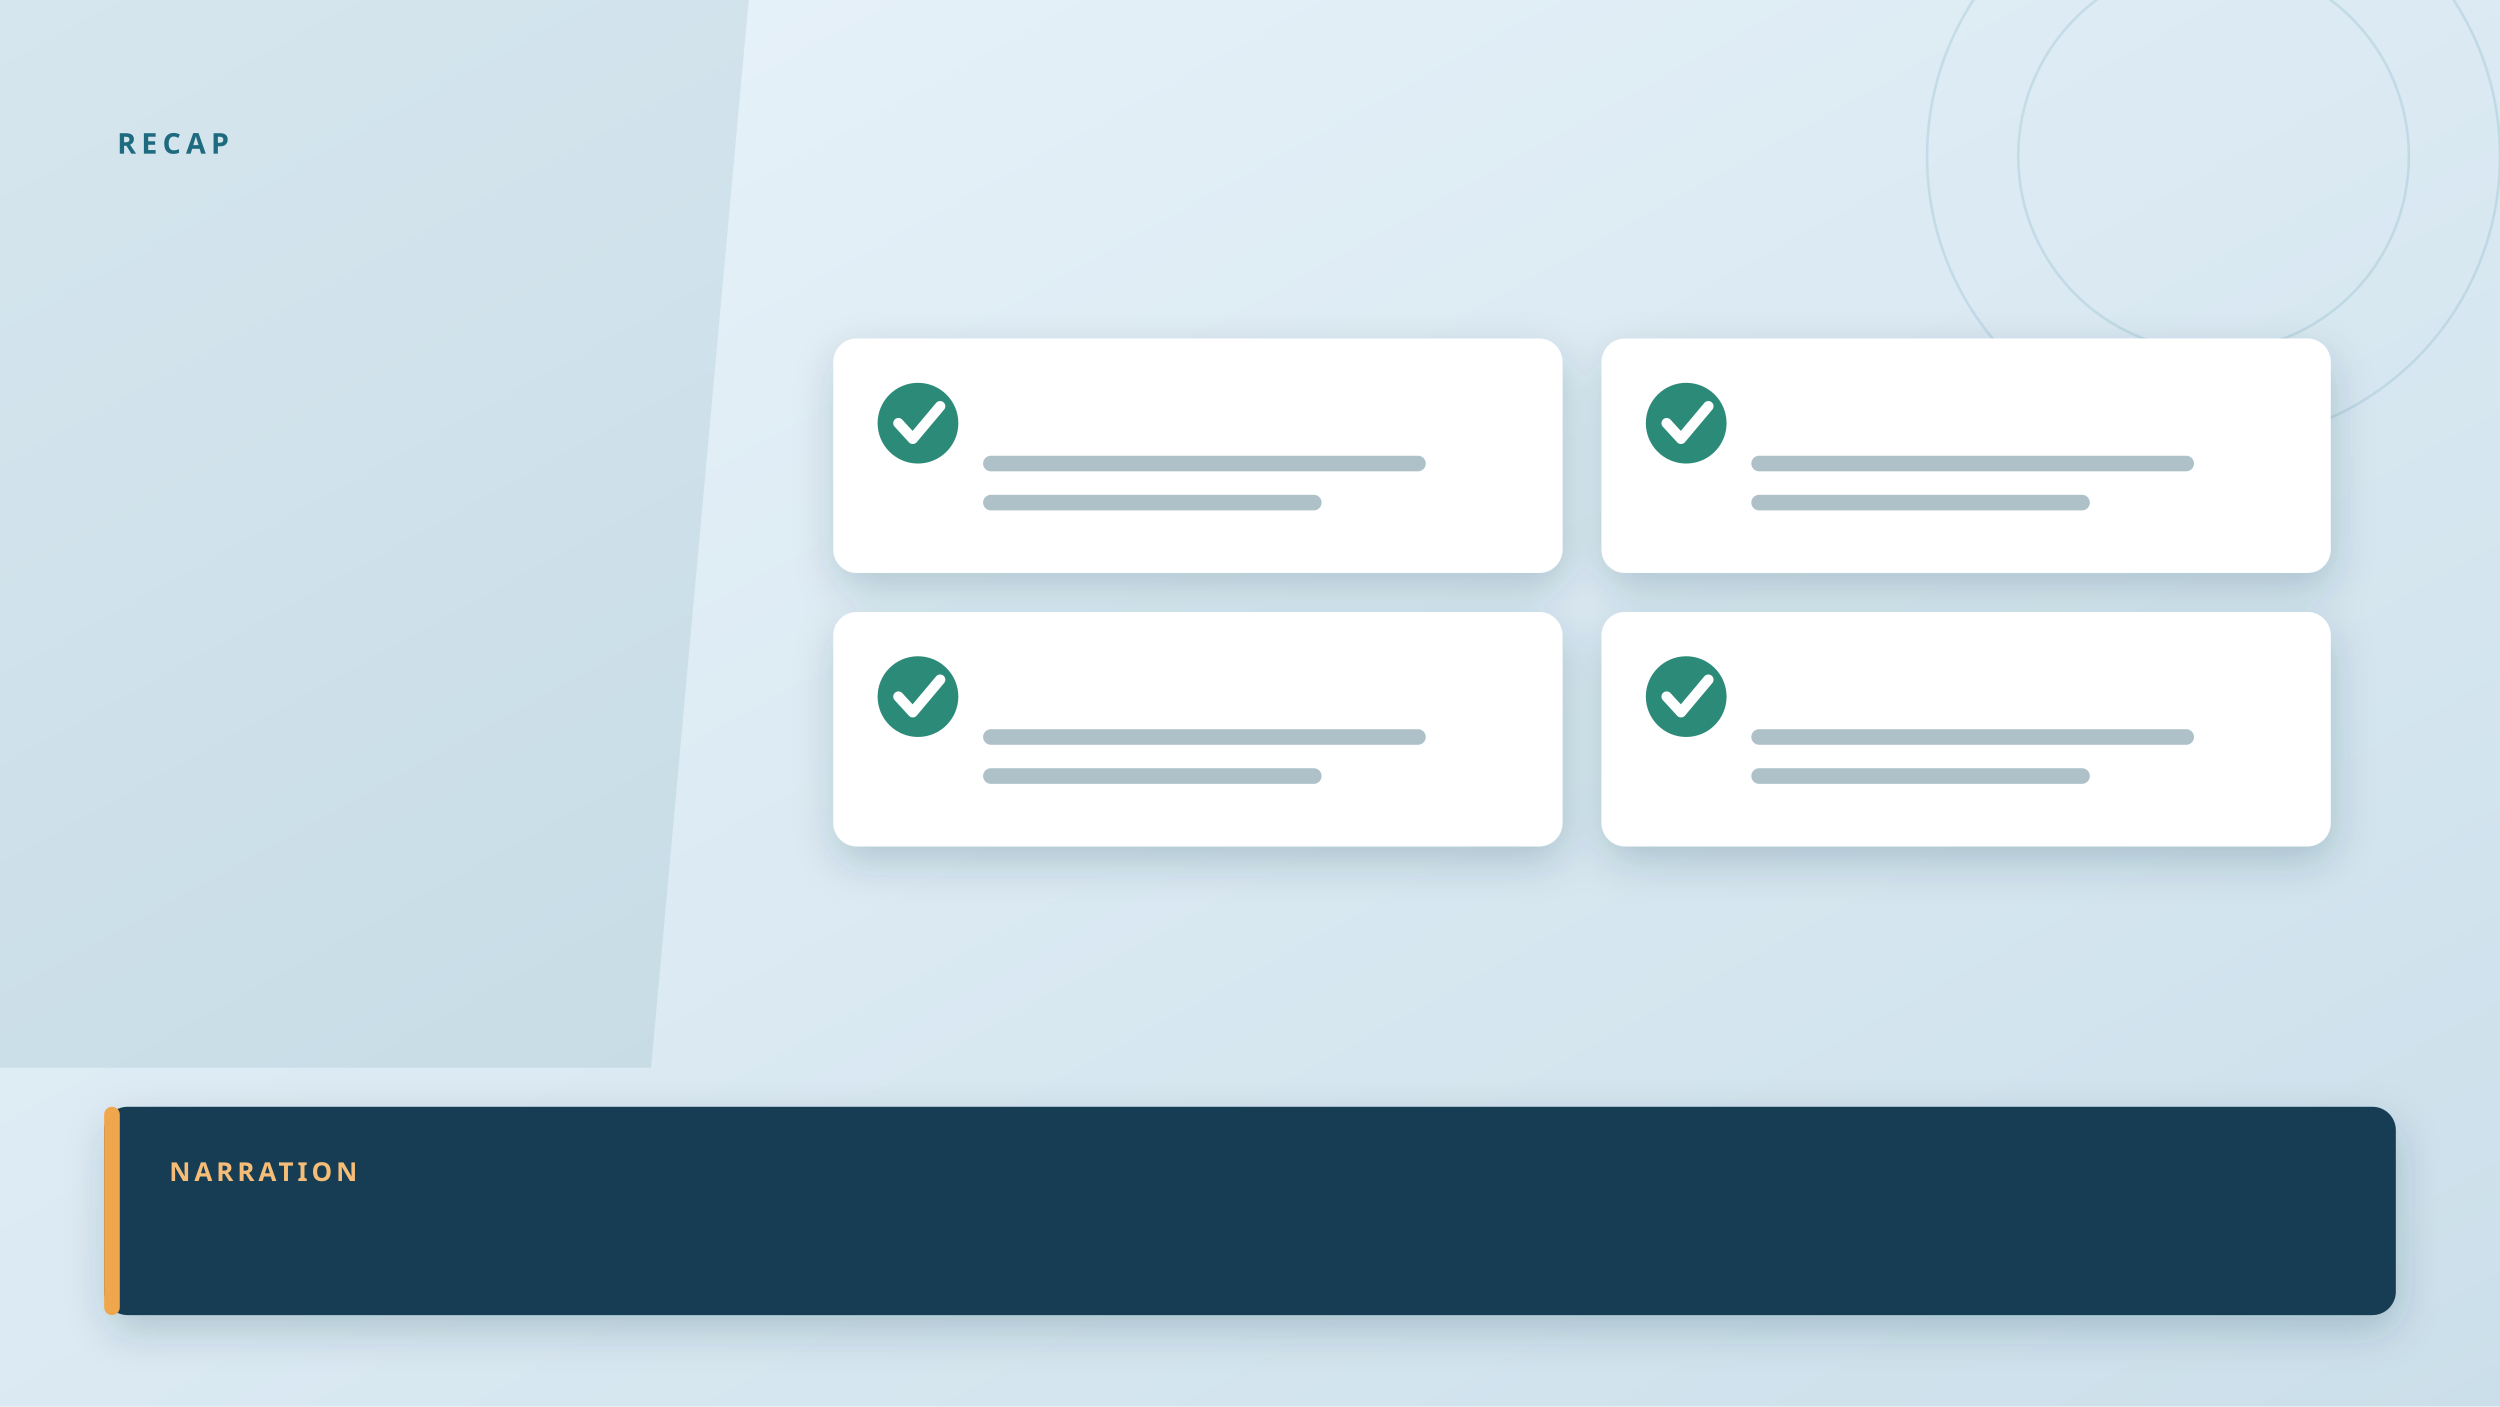
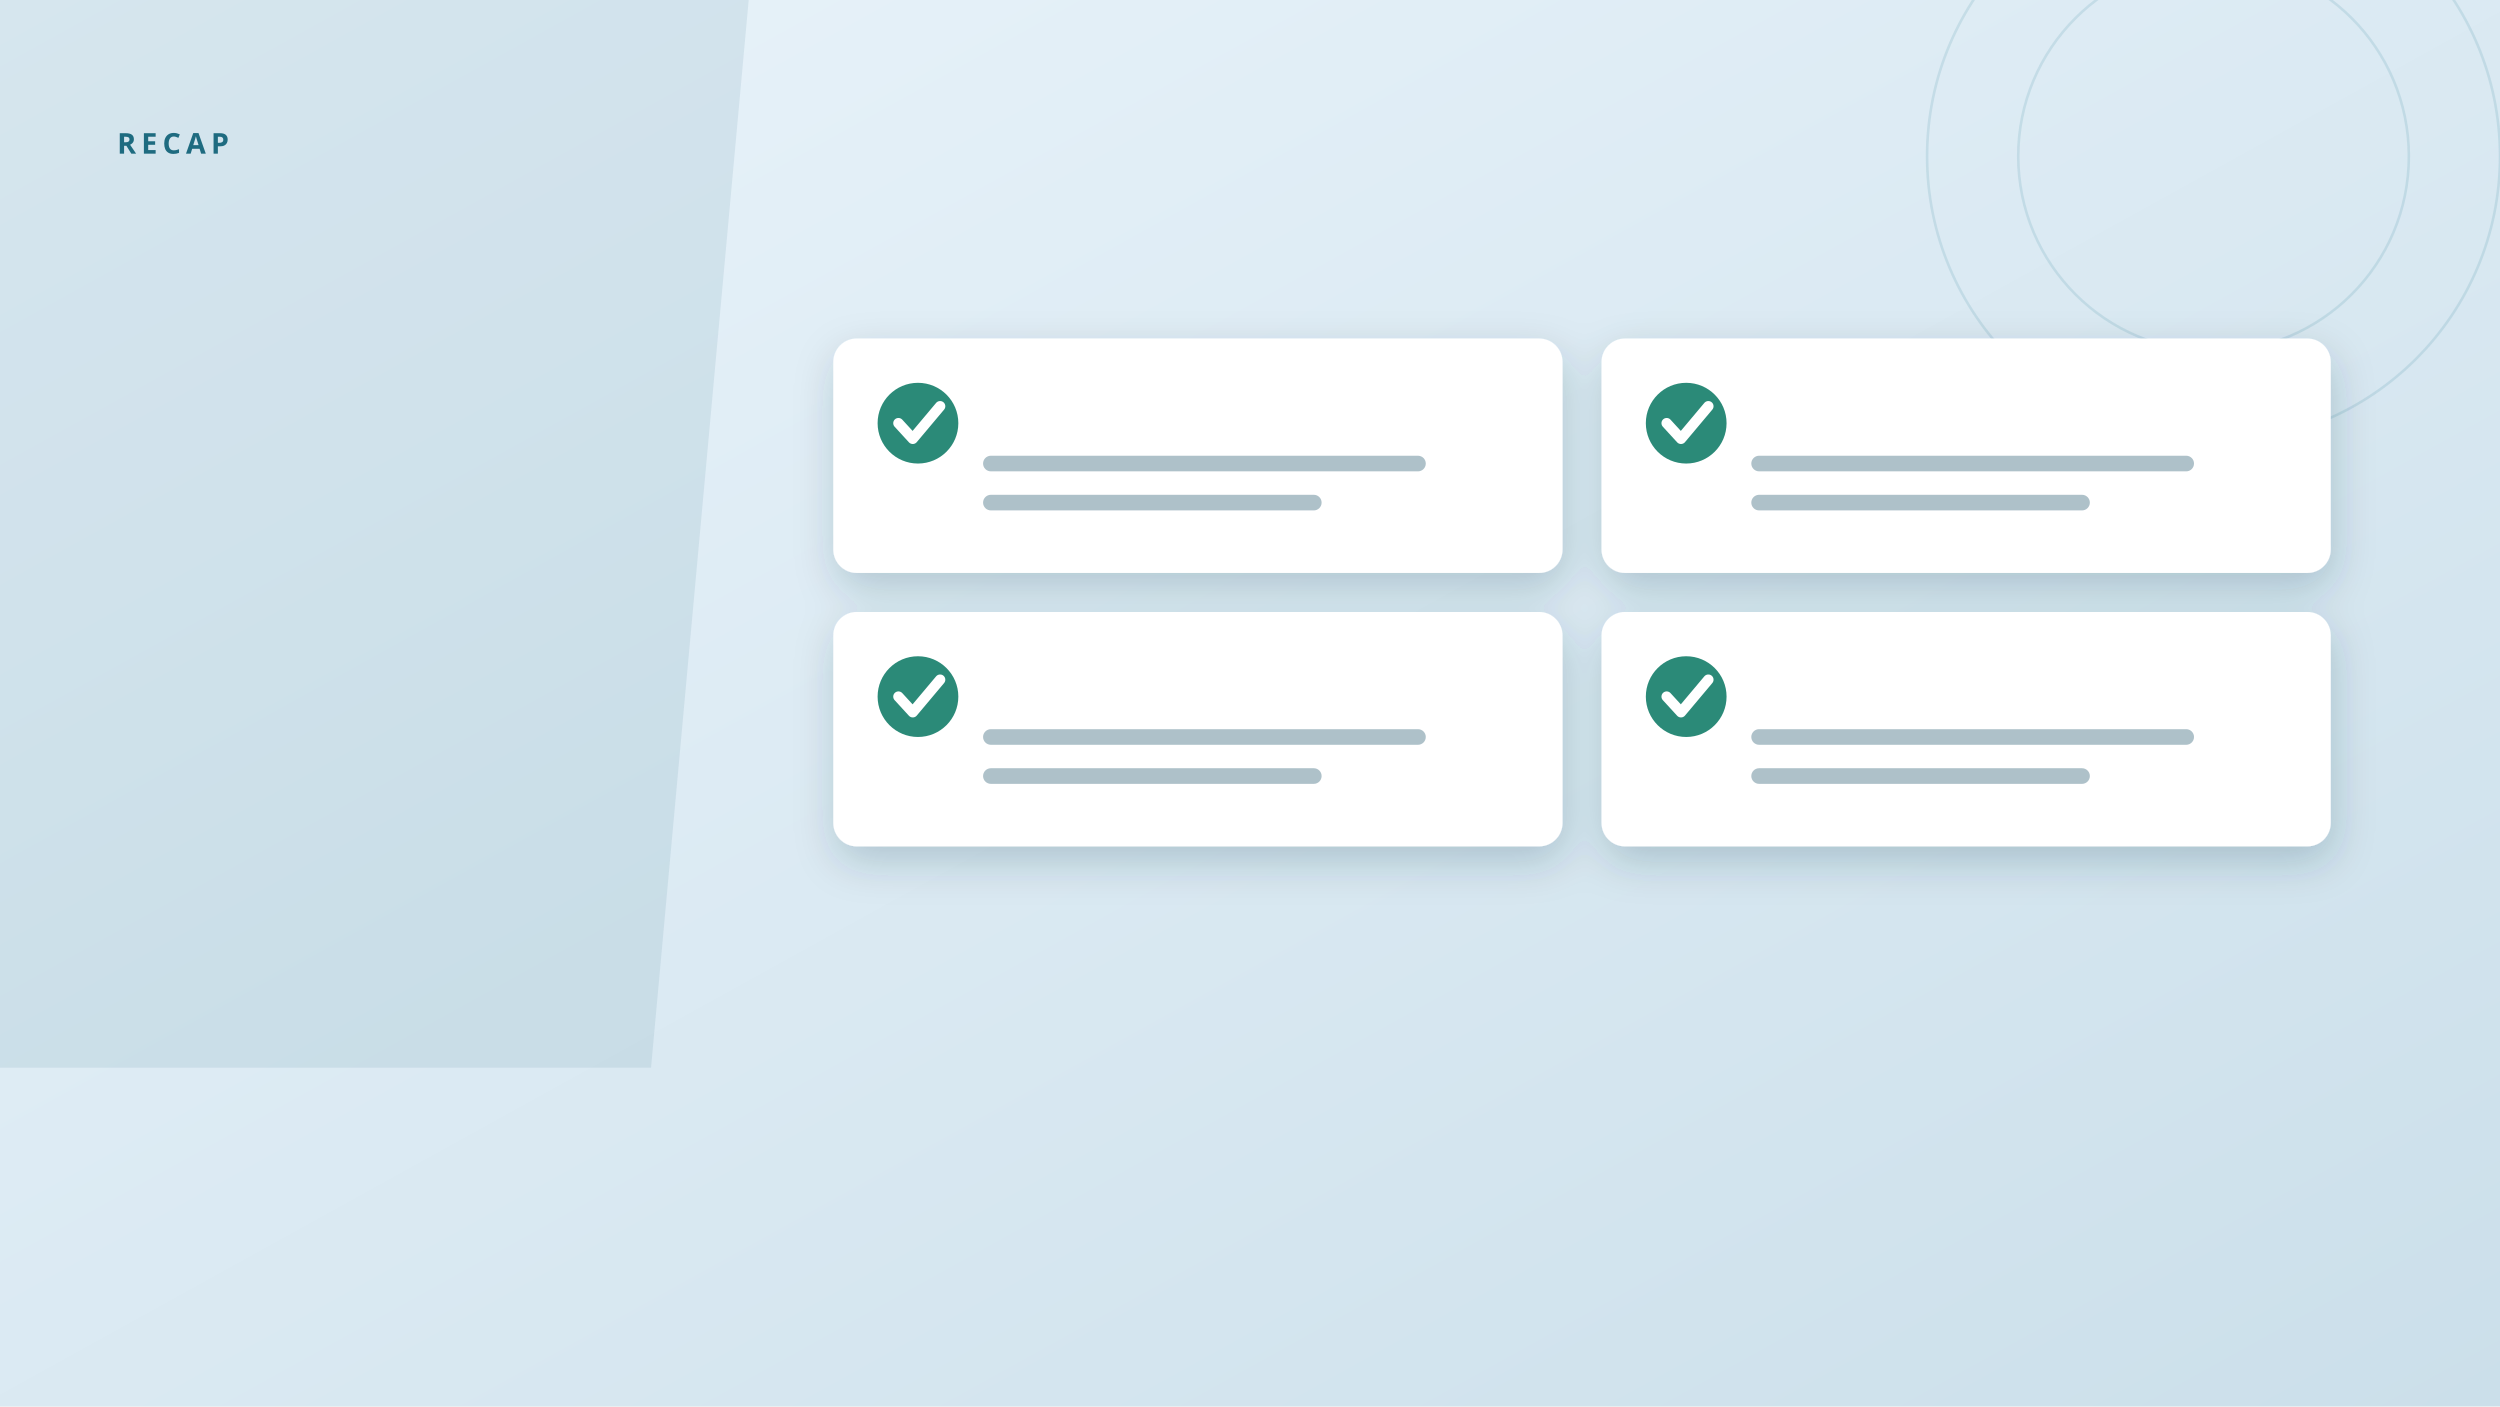
<svg xmlns="http://www.w3.org/2000/svg" viewBox="0 0 1920 1080" width="1920" height="1080">
  <defs>
    <linearGradient id="recap-bg" x2="1" y2="1">
      <stop stop-color="#eaf4fb" />
      <stop offset="1" stop-color="#cbdfea" />
    </linearGradient>
    <linearGradient id="recap-cloud" y2="1">
      <stop stop-color="#fff" />
      <stop offset="1" stop-color="#dcebf2" />
    </linearGradient>
    <filter id="recap-shadow" x="-25%" y="-25%" width="150%" height="165%">
      <feDropShadow dy="12" stdDeviation="16" flood-color="#193548" flood-opacity="0.2" />
    </filter>
  </defs>
  <rect width="1920" height="1080" fill="url(#recap-bg)" />
  <path d="M0 0H575L500 820H0Z" fill="#23627c" opacity="0.1" />
  <g fill="none" stroke="#267c91" stroke-width="2" opacity="0.14">
    <circle cx="1700" cy="120" r="220" />
    <circle cx="1700" cy="120" r="150" />
  </g>
  <text x="90" y="118" fill="#1e6b80" font-family="Segoe UI, sans-serif" font-size="22" font-weight="800" letter-spacing="4">RECAP</text>
  <g filter="url(#recap-shadow)" fill="#fff">
    <rect x="640" y="260" width="560" height="180" rx="18" />
    <rect x="1230" y="260" width="560" height="180" rx="18" />
    <rect x="640" y="470" width="560" height="180" rx="18" />
    <rect x="1230" y="470" width="560" height="180" rx="18" />
  </g>
  <g fill="#2b8a78">
    <circle cx="705" cy="325" r="31" />
    <circle cx="1295" cy="325" r="31" />
    <circle cx="705" cy="535" r="31" />
    <circle cx="1295" cy="535" r="31" />
  </g>
  <g fill="none" stroke="#fff" stroke-width="8" stroke-linecap="round" stroke-linejoin="round">
    <path d="M690 325l11 12 21-25" />
    <path d="M1280 325l11 12 21-25" />
    <path d="M690 535l11 12 21-25" />
    <path d="M1280 535l11 12 21-25" />
  </g>
  <g fill="#5d8393" opacity="0.5">
    <rect x="755" y="350" width="340" height="12" rx="6" />
    <rect x="755" y="380" width="260" height="12" rx="6" />
    <rect x="1345" y="350" width="340" height="12" rx="6" />
    <rect x="1345" y="380" width="260" height="12" rx="6" />
    <rect x="755" y="560" width="340" height="12" rx="6" />
    <rect x="755" y="590" width="260" height="12" rx="6" />
    <rect x="1345" y="560" width="340" height="12" rx="6" />
    <rect x="1345" y="590" width="260" height="12" rx="6" />
  </g>
-   <rect x="80" y="850" width="1760" height="160" rx="18" fill="#173d52" filter="url(#recap-shadow)" />
-   <rect x="80" y="850" width="12" height="160" rx="6" fill="#f0a64c" />
-   <text x="130" y="907" fill="#f5bd77" font-family="Segoe UI, sans-serif" font-size="20" font-weight="800" letter-spacing="3">NARRATION</text>
</svg>
